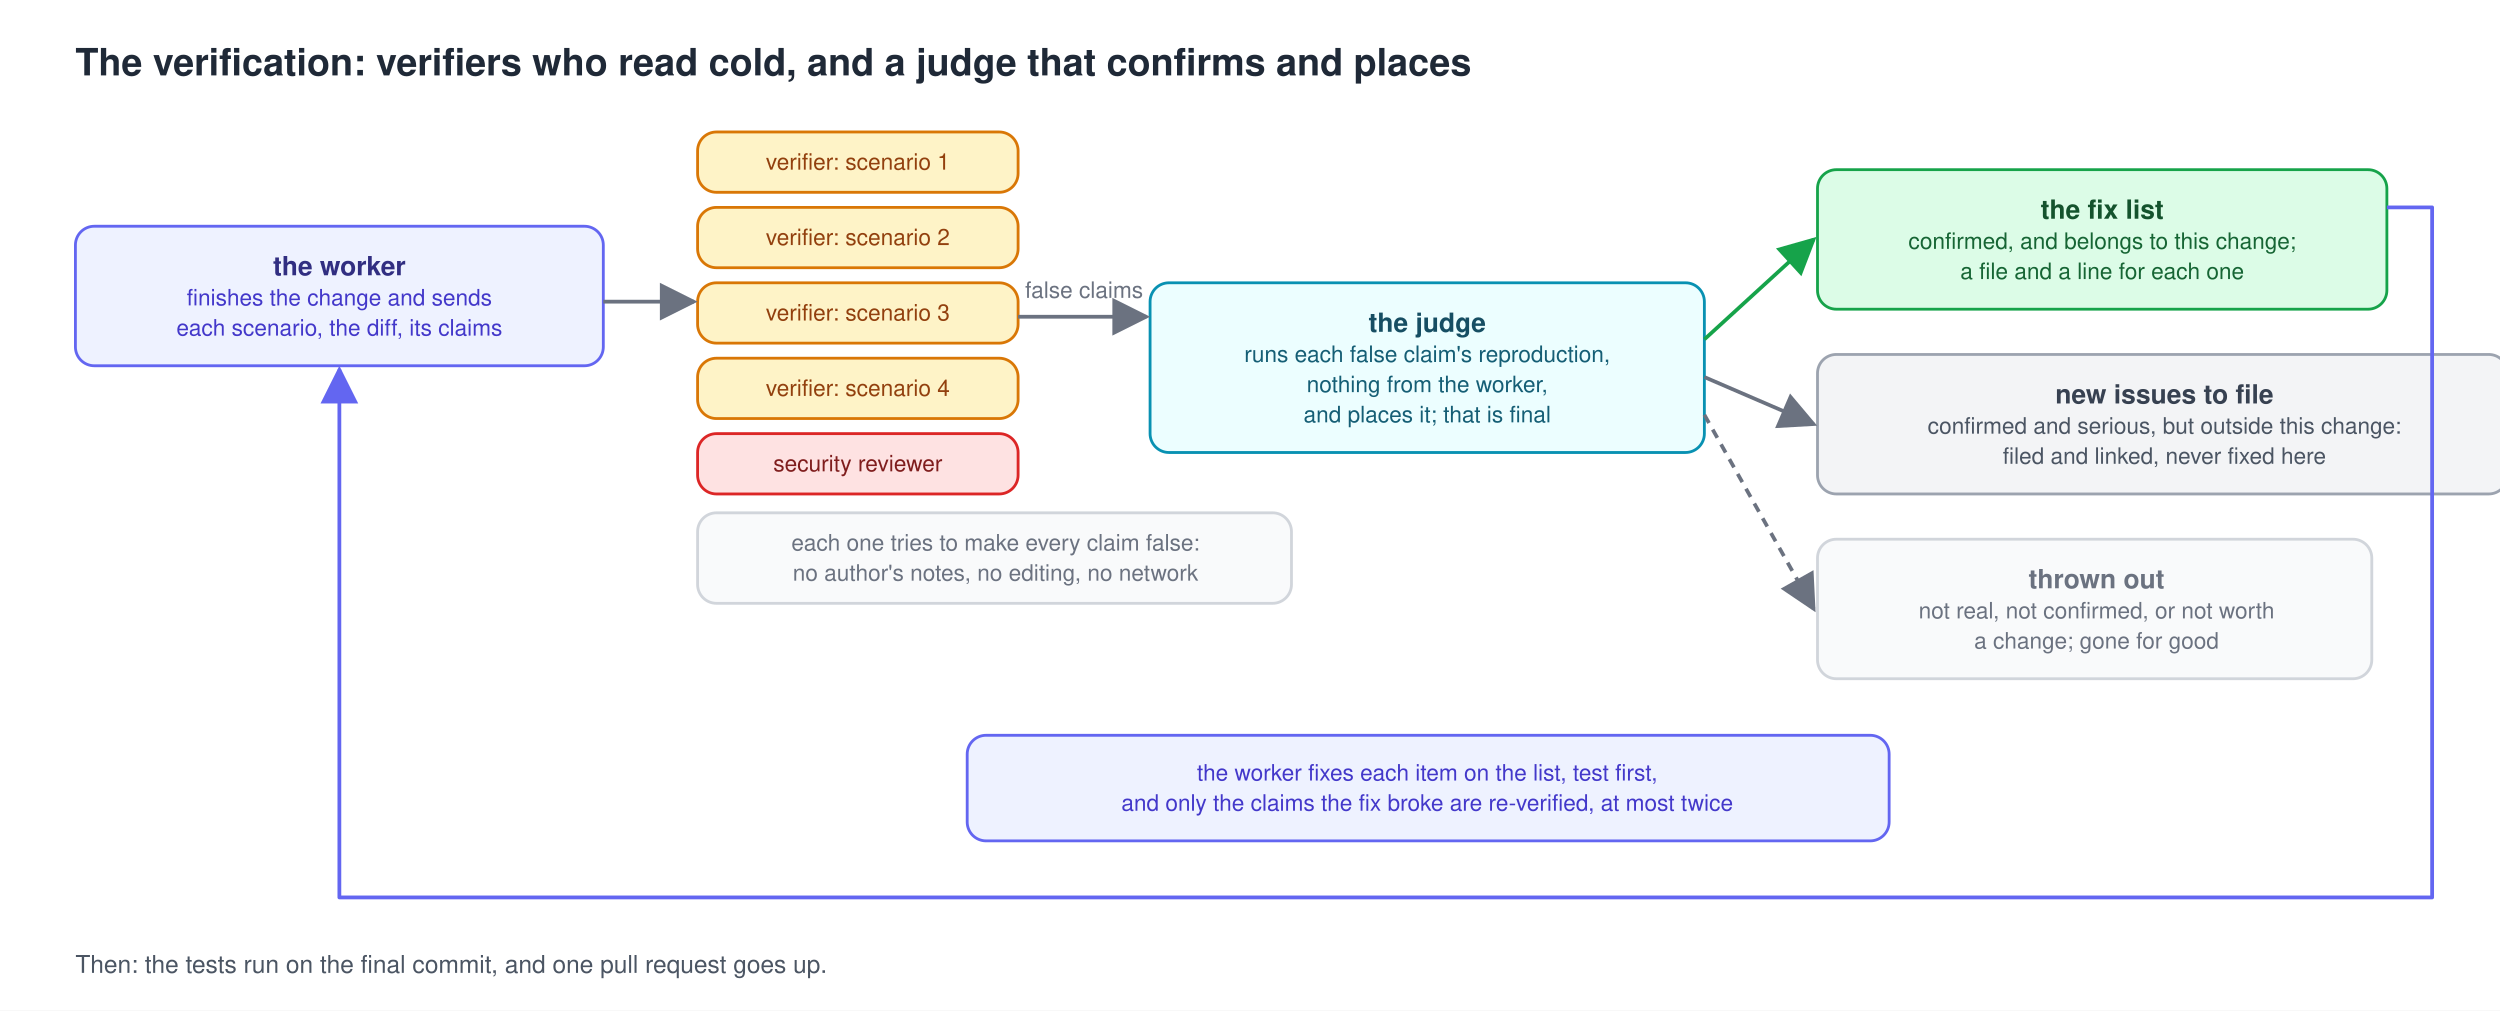
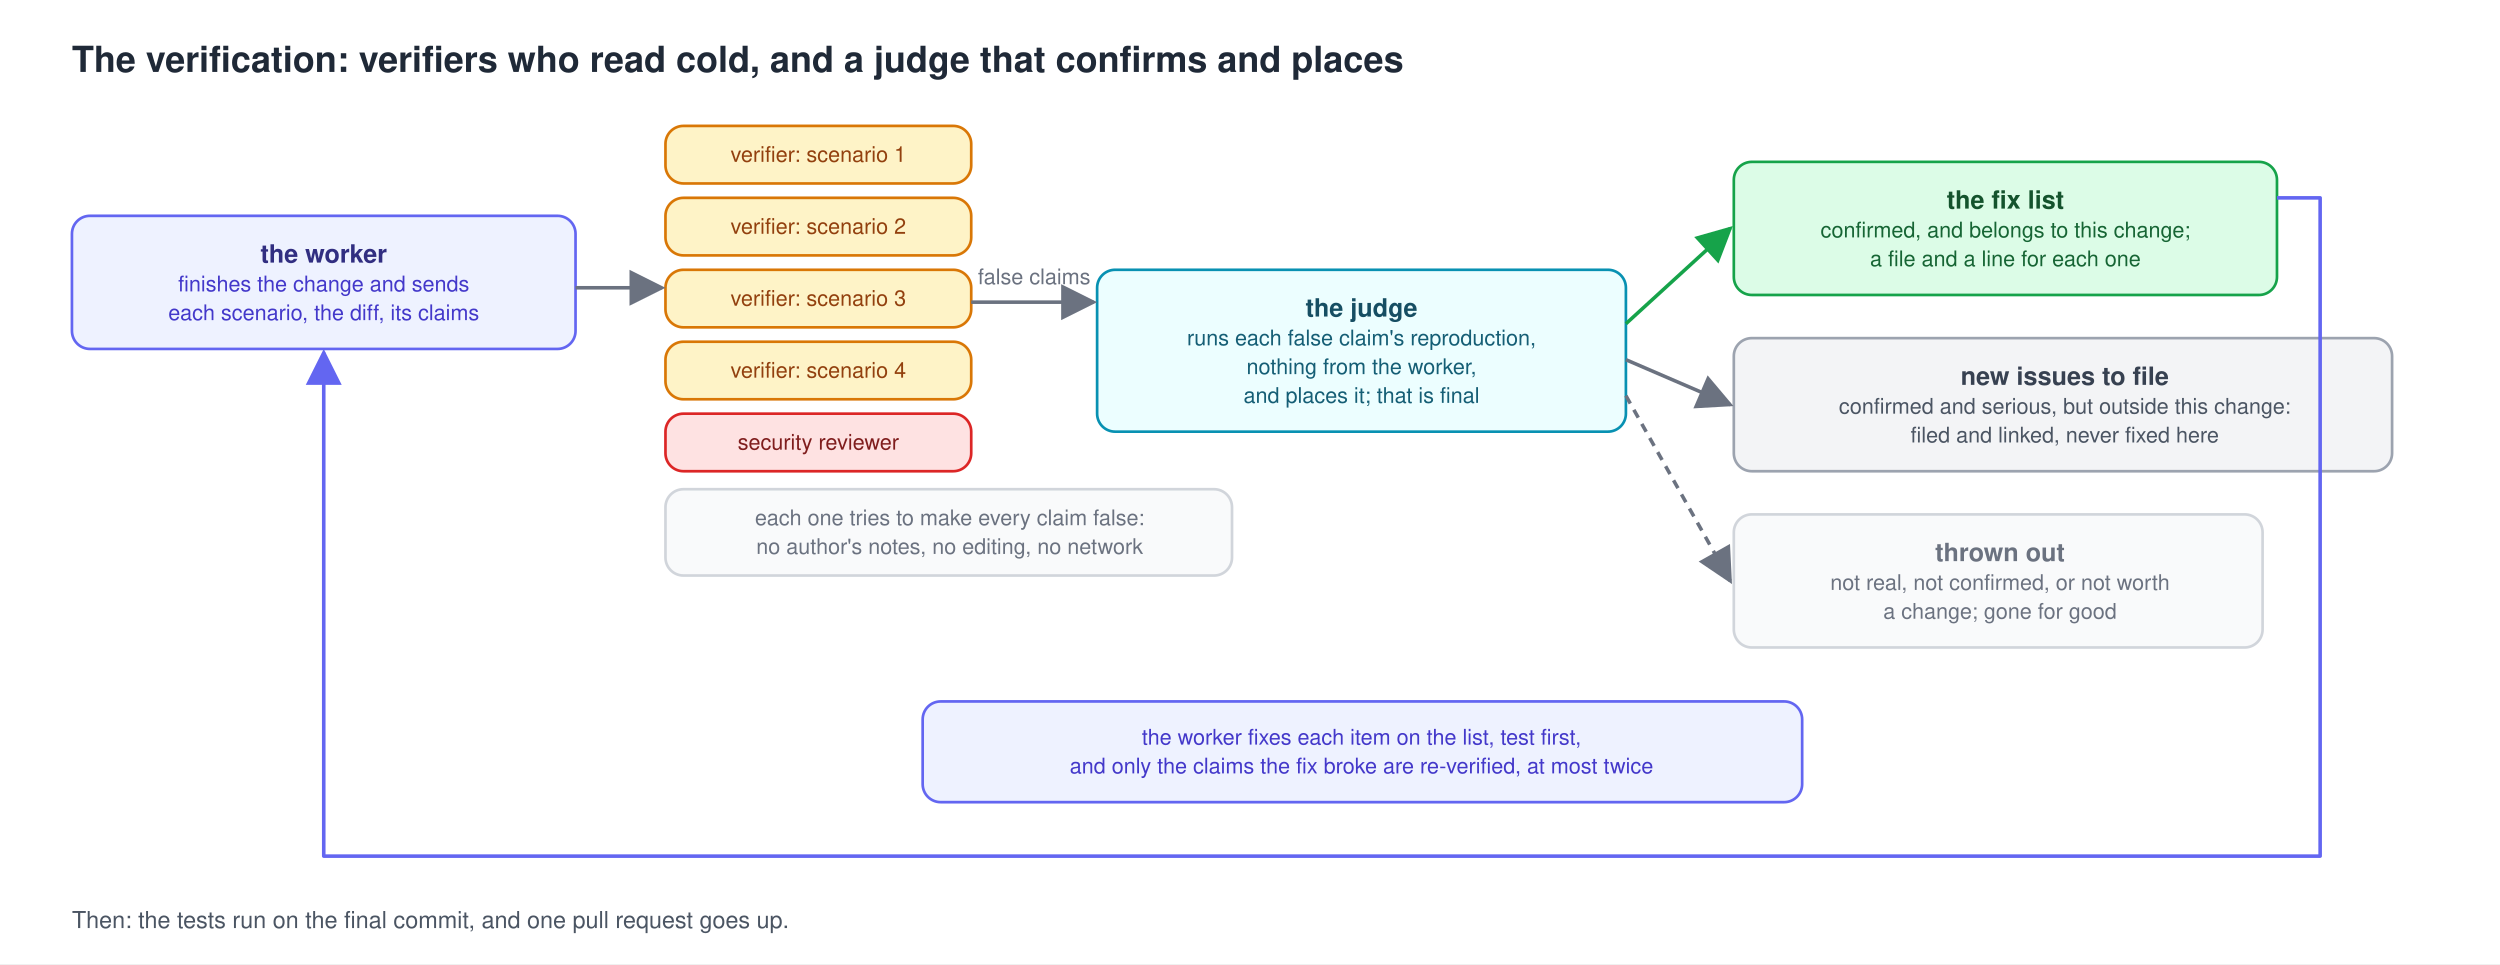
- <svg xmlns="http://www.w3.org/2000/svg" width="1326" height="536" viewBox="0 0 1326 536" font-family="-apple-system, Segoe UI, Helvetica, Arial, sans-serif" font-size="14">
-   <rect width="1326" height="536" fill="#ffffff" />
+ <svg xmlns="http://www.w3.org/2000/svg" width="1390" height="536" viewBox="0 0 1390 536" font-family="-apple-system, Segoe UI, Helvetica, Arial, sans-serif" font-size="14">
+   <rect width="1390" height="536" fill="#ffffff" />
  <defs>
    <marker id="m16a34a" markerWidth="10" markerHeight="10" refX="9" refY="5" orient="auto">
      <path d="M0,0 L10,5 L0,10 z" fill="#16a34a" />
    </marker>
    <marker id="m6366f1" markerWidth="10" markerHeight="10" refX="9" refY="5" orient="auto">
      <path d="M0,0 L10,5 L0,10 z" fill="#6366f1" />
    </marker>
    <marker id="m6b7280" markerWidth="10" markerHeight="10" refX="9" refY="5" orient="auto">
      <path d="M0,0 L10,5 L0,10 z" fill="#6b7280" />
    </marker>
    <marker id="md97706" markerWidth="10" markerHeight="10" refX="9" refY="5" orient="auto">
      <path d="M0,0 L10,5 L0,10 z" fill="#d97706" />
    </marker>
    <marker id="mdb2777" markerWidth="10" markerHeight="10" refX="9" refY="5" orient="auto">
      <path d="M0,0 L10,5 L0,10 z" fill="#db2777" />
    </marker>
    <marker id="mdc2626" markerWidth="10" markerHeight="10" refX="9" refY="5" orient="auto">
      <path d="M0,0 L10,5 L0,10 z" fill="#dc2626" />
    </marker>
  </defs>
  <text x="40" y="40" text-anchor="start" font-size="20" font-weight="600" fill="#1f2937">The verification: verifiers who read cold, and a judge that confirms and places</text>
  <rect x="40" y="120" width="280" height="74" rx="10" fill="#eef2ff" stroke="#6366f1" stroke-width="1.5" />
  <text x="180" y="146" text-anchor="middle" font-size="14" font-weight="600" fill="#312e81">the worker</text>
  <text x="180" y="162" text-anchor="middle" font-size="12" fill="#4338ca">finishes the change and sends</text>
  <text x="180" y="178" text-anchor="middle" font-size="12" fill="#4338ca">each scenario, the diff, its claims</text>
  <rect x="370" y="70" width="170" height="32" rx="10" fill="#fef3c7" stroke="#d97706" stroke-width="1.5" />
  <text x="455" y="90" text-anchor="middle" font-size="12" fill="#92400e">verifier: scenario 1</text>
  <rect x="370" y="110" width="170" height="32" rx="10" fill="#fef3c7" stroke="#d97706" stroke-width="1.5" />
  <text x="455" y="130" text-anchor="middle" font-size="12" fill="#92400e">verifier: scenario 2</text>
  <rect x="370" y="150" width="170" height="32" rx="10" fill="#fef3c7" stroke="#d97706" stroke-width="1.5" />
  <text x="455" y="170" text-anchor="middle" font-size="12" fill="#92400e">verifier: scenario 3</text>
  <rect x="370" y="190" width="170" height="32" rx="10" fill="#fef3c7" stroke="#d97706" stroke-width="1.5" />
  <text x="455" y="210" text-anchor="middle" font-size="12" fill="#92400e">verifier: scenario 4</text>
  <rect x="370" y="230" width="170" height="32" rx="10" fill="#fee2e2" stroke="#dc2626" stroke-width="1.5" />
  <text x="455" y="250" text-anchor="middle" font-size="12" fill="#7f1d1d">security reviewer</text>
  <rect x="370" y="272" width="315" height="48" rx="10" fill="#f9fafb" stroke="#d1d5db" stroke-width="1.5" />
  <text x="528" y="292" text-anchor="middle" font-size="12" fill="#6b7280">each one tries to make every claim false:</text>
  <text x="528" y="308" text-anchor="middle" font-size="12" fill="#6b7280">no author's notes, no editing, no network</text>
  <line x1="320" y1="160" x2="368" y2="160" stroke="#6b7280" stroke-width="2" marker-end="url(#m6b7280)" />
  <rect x="610" y="150" width="294" height="90" rx="10" fill="#ecfeff" stroke="#0891b2" stroke-width="1.5" />
  <text x="757" y="176" text-anchor="middle" font-size="14" font-weight="600" fill="#164e63">the judge</text>
  <text x="757" y="192" text-anchor="middle" font-size="12" fill="#155e75">runs each false claim's reproduction,</text>
  <text x="757" y="208" text-anchor="middle" font-size="12" fill="#155e75">nothing from the worker,</text>
  <text x="757" y="224" text-anchor="middle" font-size="12" fill="#155e75">and places it; that is final</text>
  <line x1="540" y1="168" x2="608" y2="168" stroke="#6b7280" stroke-width="2" marker-end="url(#m6b7280)" />
  <text x="575" y="158" text-anchor="middle" font-size="12" fill="#6b7280">false claims</text>
  <rect x="964" y="90" width="302" height="74" rx="10" fill="#dcfce7" stroke="#16a34a" stroke-width="1.5" />
  <text x="1115" y="116" text-anchor="middle" font-size="14" font-weight="600" fill="#14532d">the fix list</text>
  <text x="1115" y="132" text-anchor="middle" font-size="12" fill="#166534">confirmed, and belongs to this change;</text>
  <text x="1115" y="148" text-anchor="middle" font-size="12" fill="#166534">a file and a line for each one</text>
  <rect x="964" y="188" width="366" height="74" rx="10" fill="#f3f4f6" stroke="#9ca3af" stroke-width="1.5" />
  <text x="1148" y="214" text-anchor="middle" font-size="14" font-weight="600" fill="#374151">new issues to file</text>
  <text x="1148" y="230" text-anchor="middle" font-size="12" fill="#4b5563">confirmed and serious, but outside this change:</text>
  <text x="1148" y="246" text-anchor="middle" font-size="12" fill="#4b5563">filed and linked, never fixed here</text>
  <rect x="964" y="286" width="294" height="74" rx="10" fill="#f9fafb" stroke="#d1d5db" stroke-width="1.5" />
  <text x="1112" y="312" text-anchor="middle" font-size="14" font-weight="600" fill="#6b7280">thrown out</text>
  <text x="1112" y="328" text-anchor="middle" font-size="12" fill="#6b7280">not real, not confirmed, or not worth</text>
  <text x="1112" y="344" text-anchor="middle" font-size="12" fill="#6b7280">a change; gone for good</text>
  <line x1="904" y1="180" x2="962" y2="127" stroke="#16a34a" stroke-width="2" marker-end="url(#m16a34a)" />
  <line x1="904" y1="200" x2="962" y2="225" stroke="#6b7280" stroke-width="2" marker-end="url(#m6b7280)" />
  <line x1="904" y1="220" x2="962" y2="323" stroke="#6b7280" stroke-width="2" stroke-dasharray="5 4" marker-end="url(#m6b7280)" />
  <rect x="513" y="390" width="489" height="56" rx="10" fill="#eef2ff" stroke="#6366f1" stroke-width="1.5" />
  <text x="757" y="414" text-anchor="middle" font-size="12" fill="#4338ca">the worker fixes each item on the list, test first,</text>
  <text x="757" y="430" text-anchor="middle" font-size="12" fill="#4338ca">and only the claims the fix broke are re-verified, at most twice</text>
  <path d="M 1266 110 L 1290 110 L 1290 476 L 180 476 L 180 196" fill="none" stroke="#6366f1" stroke-width="2" stroke-linejoin="round" marker-end="url(#m6366f1)" />
  <text x="40" y="516" text-anchor="start" font-size="13" fill="#4b5563">Then: the tests run on the final commit, and one pull request goes up.</text>
</svg>
